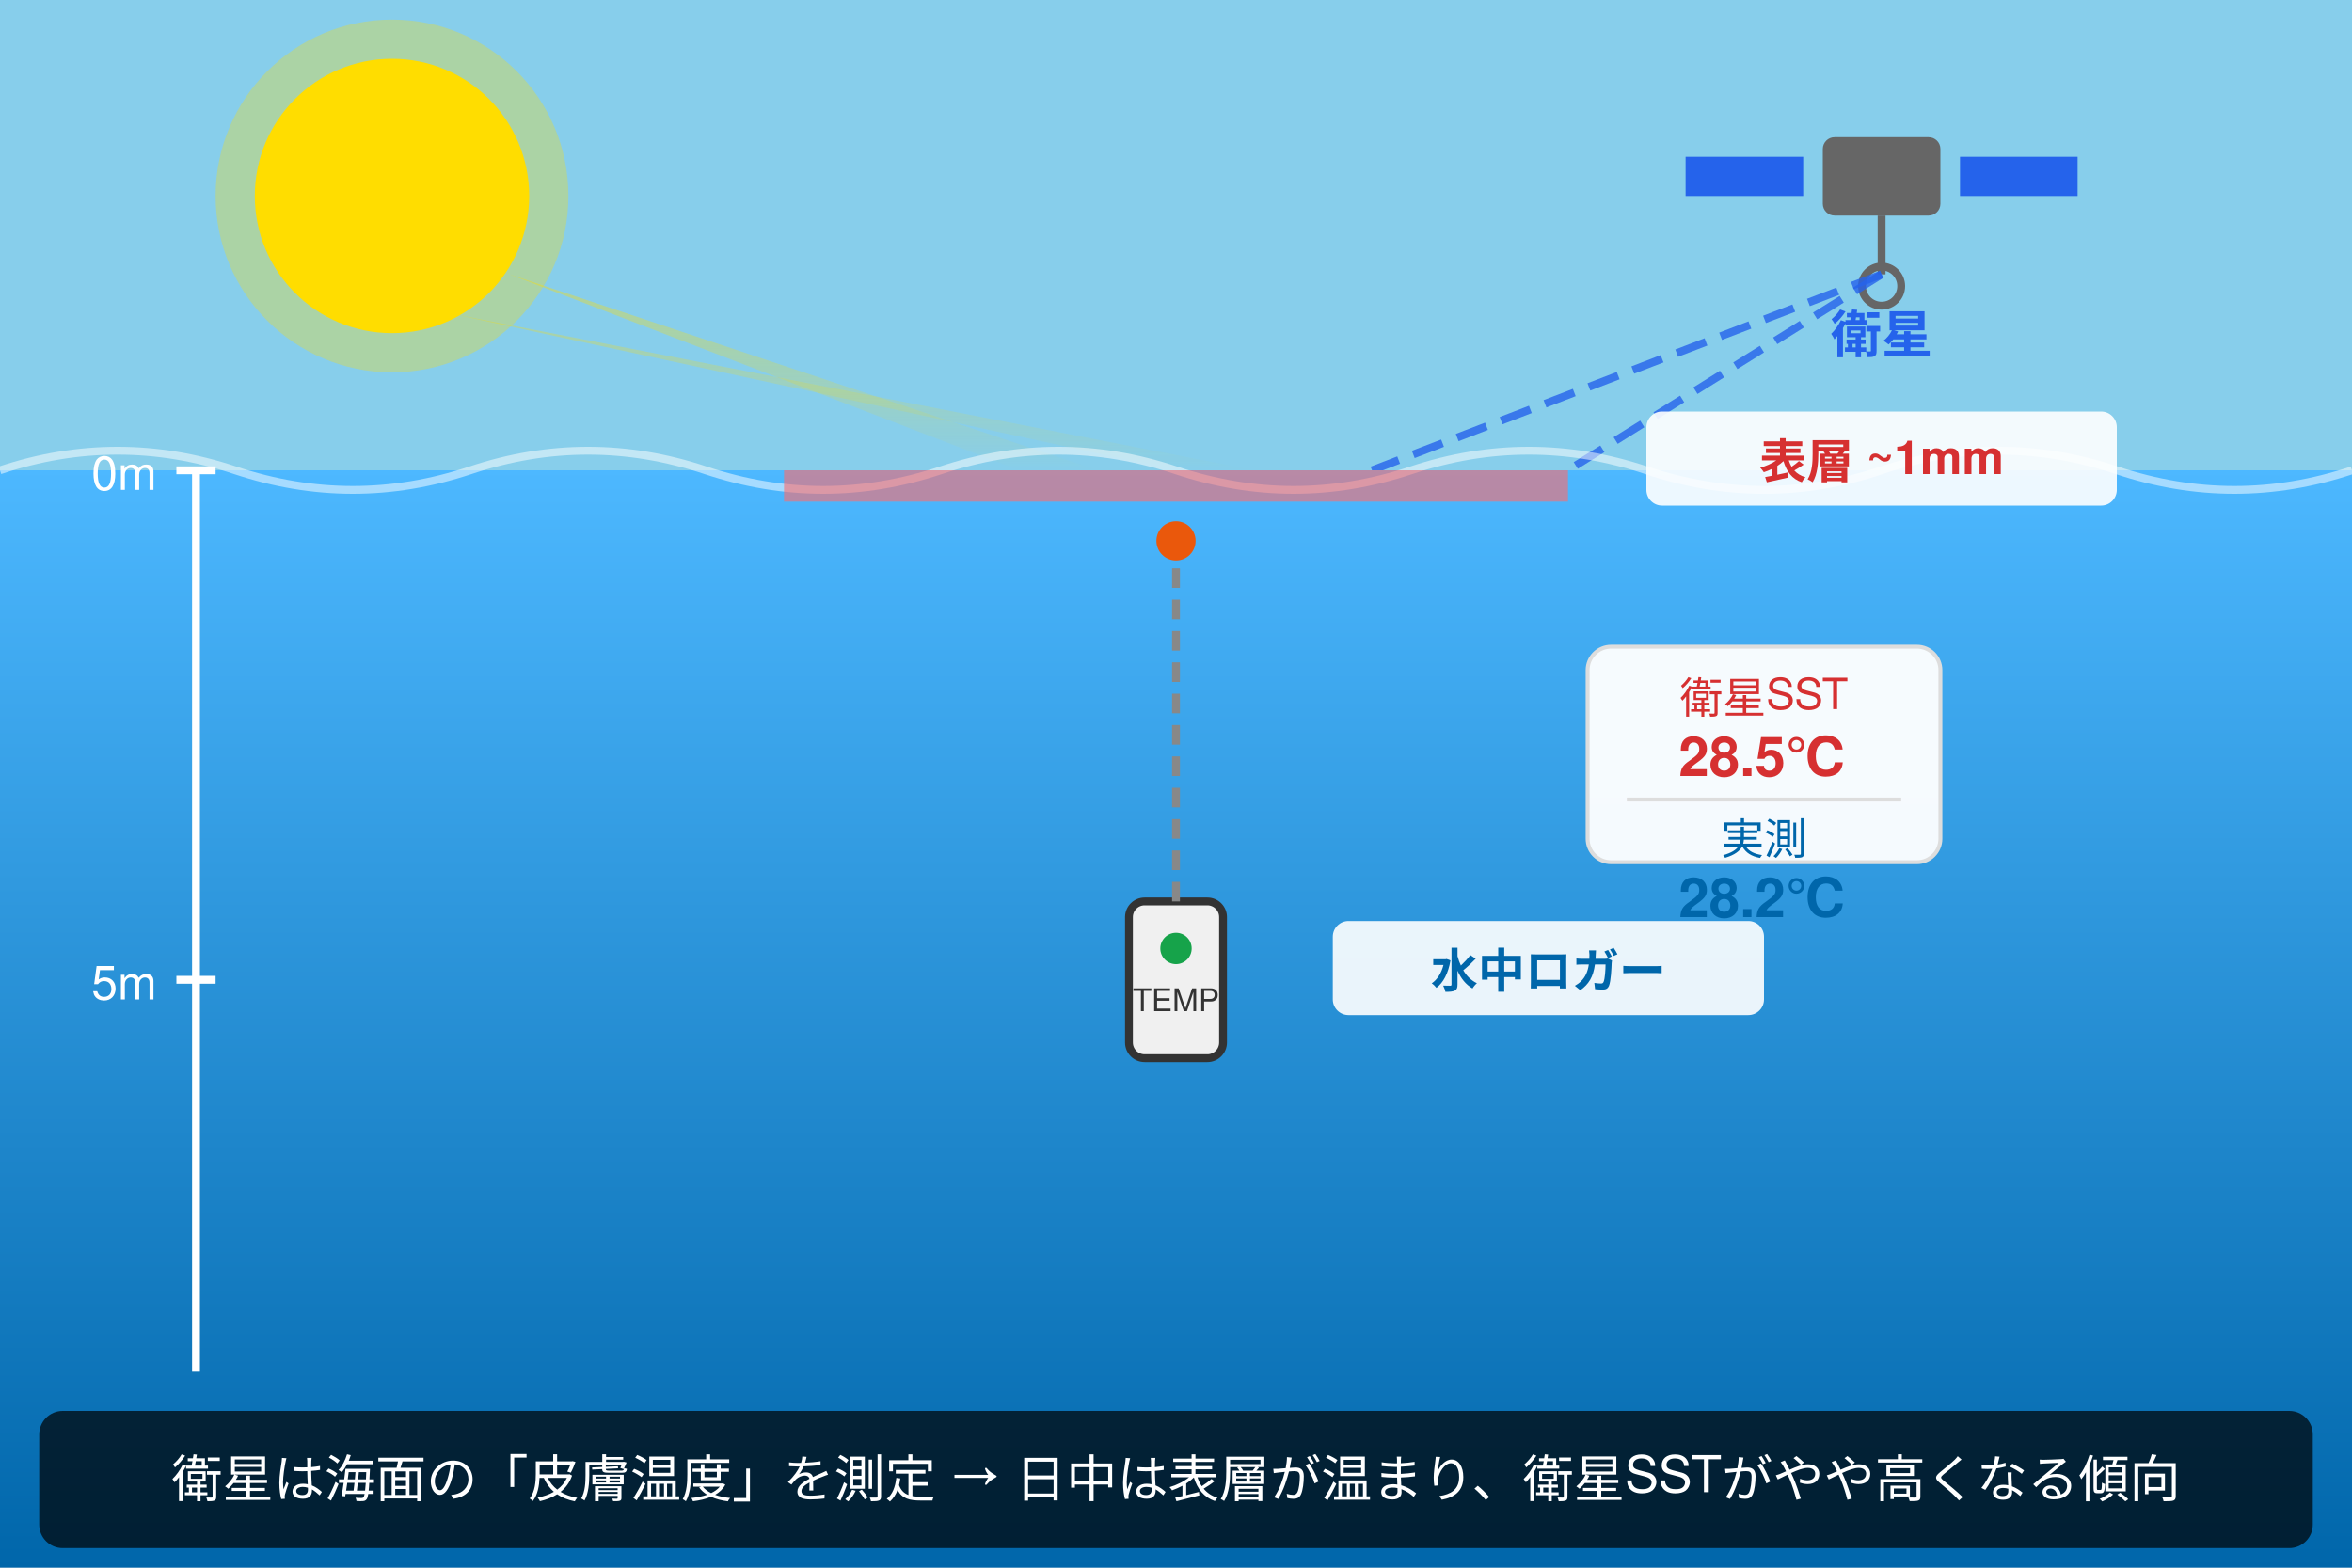
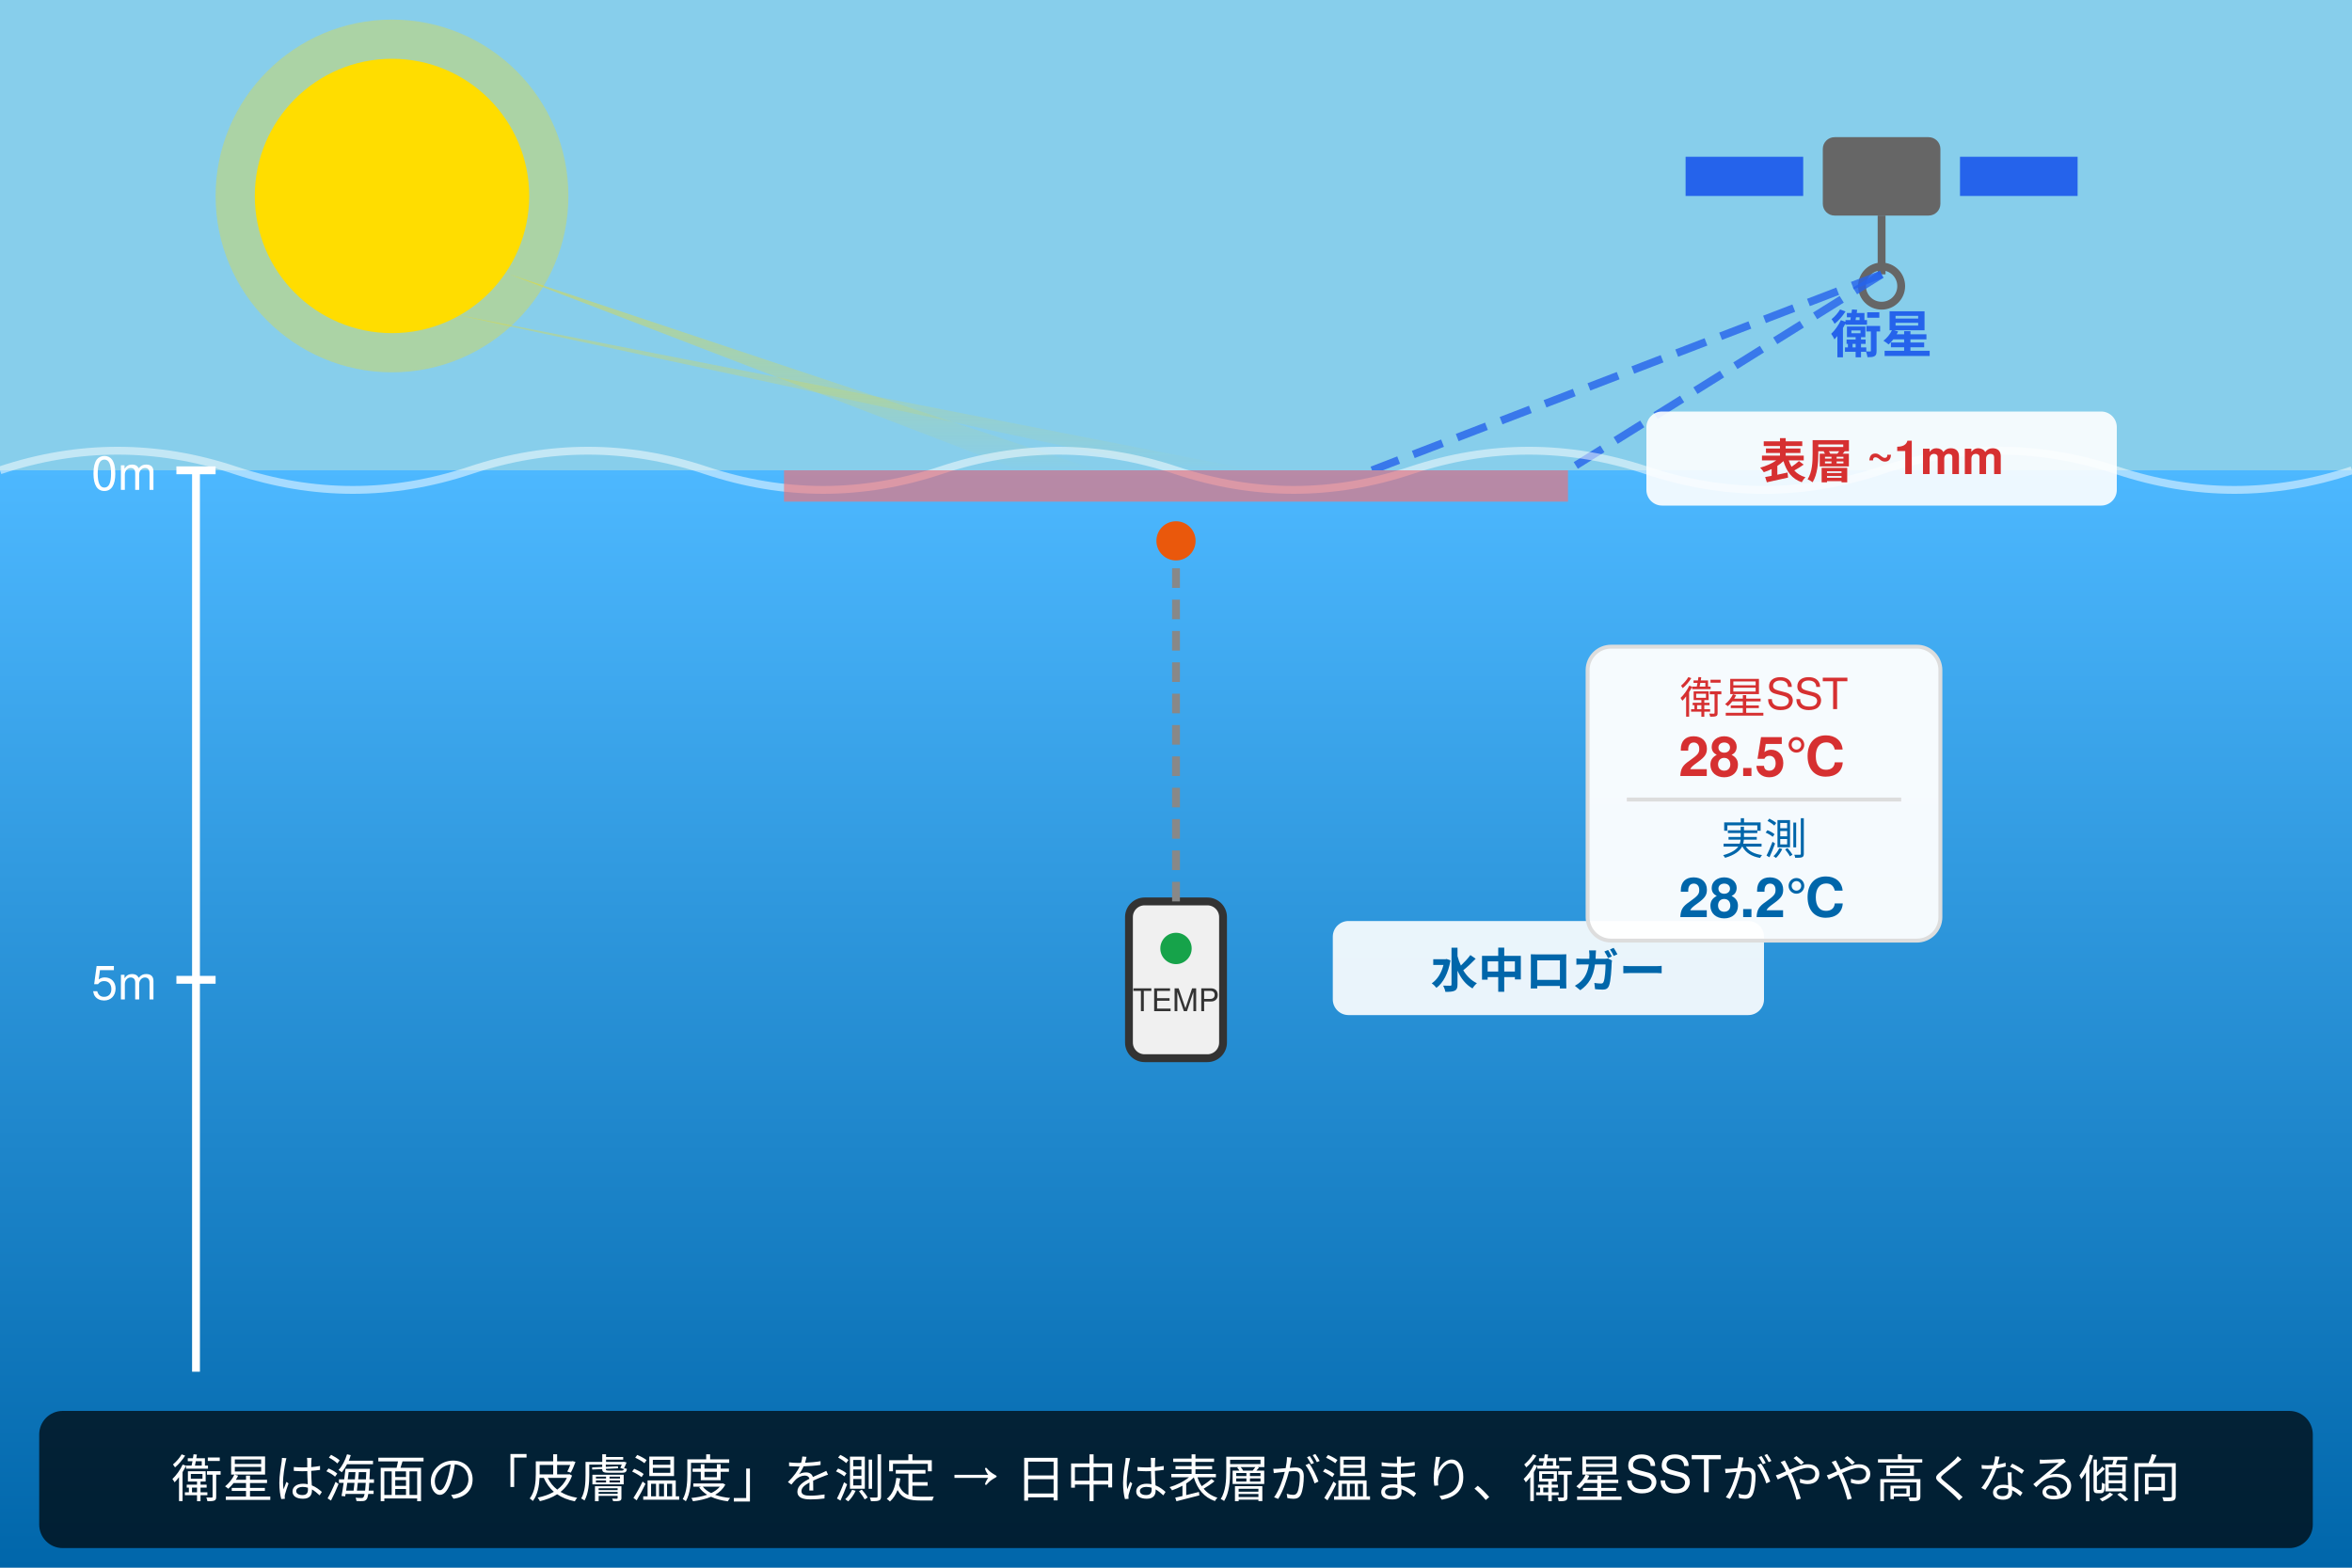
<svg xmlns="http://www.w3.org/2000/svg" viewBox="0 0 600 400" font-family="Helvetica, Arial, sans-serif">
  <defs>
    <linearGradient id="seaGrad" x1="0%" y1="0%" x2="0%" y2="100%">
      <stop offset="0%" style="stop-color:#4db8ff;stop-opacity:1" />
      <stop offset="100%" style="stop-color:#0066aa;stop-opacity:1" />
    </linearGradient>
    <linearGradient id="sunRay" x1="0%" y1="0%" x2="0%" y2="100%">
      <stop offset="0%" style="stop-color:#ffdd00;stop-opacity:0.8" />
      <stop offset="100%" style="stop-color:#ffdd00;stop-opacity:0" />
    </linearGradient>
  </defs>
  <rect x="0" y="0" width="600" height="120" fill="#87ceeb" />
  <circle cx="100" cy="50" r="35" fill="#ffdd00" />
  <circle cx="100" cy="50" r="45" fill="#ffdd00" opacity="0.3" />
  <polygon points="130,70 280,120 260,120" fill="url(#sunRay)" opacity="0.5" />
  <polygon points="115,80 320,120 300,120" fill="url(#sunRay)" opacity="0.4" />
  <g transform="translate(480, 45)">
    <rect x="-15" y="-10" width="30" height="20" fill="#666" rx="3" />
    <rect x="-50" y="-5" width="30" height="10" fill="#2563eb" />
    <rect x="20" y="-5" width="30" height="10" fill="#2563eb" />
    <line x1="0" y1="10" x2="0" y2="25" stroke="#666" stroke-width="2" />
    <circle cx="0" cy="28" r="5" fill="none" stroke="#666" stroke-width="2" />
  </g>
  <line x1="480" y1="70" x2="350" y2="120" stroke="#2563eb" stroke-width="2" stroke-dasharray="8,4" opacity="0.8" />
  <line x1="480" y1="70" x2="400" y2="120" stroke="#2563eb" stroke-width="2" stroke-dasharray="8,4" opacity="0.8" />
  <rect x="0" y="120" width="600" height="280" fill="url(#seaGrad)" />
  <path d="M0,120 Q30,110 60,120 T120,120 T180,120 T240,120 T300,120 T360,120 T420,120 T480,120 T540,120 T600,120" fill="none" stroke="#fff" stroke-width="2" opacity="0.5" />
  <rect x="200" y="120" width="200" height="8" fill="#ff6b6b" opacity="0.6" />
  <g transform="translate(300, 250)">
    <rect x="-12" y="-20" width="24" height="40" fill="#f0f0f0" stroke="#333" stroke-width="2" rx="4" />
    <circle cx="0" cy="-8" r="4" fill="#16a34a" />
    <text x="0" y="8" text-anchor="middle" font-size="8" fill="#333">TEMP</text>
  </g>
  <line x1="300" y1="230" x2="300" y2="140" stroke="#888" stroke-width="2" stroke-dasharray="5,3" />
  <circle cx="300" cy="138" r="5" fill="#ea580c" />
  <line x1="50" y1="120" x2="50" y2="350" stroke="#fff" stroke-width="2" />
  <line x1="45" y1="120" x2="55" y2="120" stroke="#fff" stroke-width="2" />
  <line x1="45" y1="250" x2="55" y2="250" stroke="#fff" stroke-width="2" />
  <text x="40" y="125" text-anchor="end" font-size="12" fill="#fff">0m</text>
  <text x="40" y="255" text-anchor="end" font-size="12" fill="#fff">5m</text>
  <text x="480" y="90" text-anchor="middle" font-size="13" fill="#2563eb" font-weight="bold">衛星</text>
  <rect x="420" y="105" width="120" height="24" fill="rgba(255,255,255,0.9)" rx="4" />
  <text x="480" y="122" text-anchor="middle" font-size="12" fill="#d63031" font-weight="bold">表層 ~1mm</text>
  <rect x="340" y="235" width="110" height="24" fill="rgba(255,255,255,0.9)" rx="4" />
  <text x="395" y="252" text-anchor="middle" font-size="12" fill="#0066aa" font-weight="bold">水中ロガー</text>
  <g transform="translate(450, 180)">
-     <rect x="-45" y="-15" width="90" height="55" fill="rgba(255,255,255,0.95)" rx="6" stroke="#ddd" />
+     <rect x="-45" y="-15" width="90" height="75" fill="rgba(255,255,255,0.95)" rx="6" stroke="#ddd" />
    <text x="0" y="2" text-anchor="middle" font-size="11" fill="#d63031">衛星SST</text>
    <text x="0" y="18" text-anchor="middle" font-size="14" fill="#d63031" font-weight="bold">28.5℃</text>
    <line x1="-35" y1="24" x2="35" y2="24" stroke="#ddd" />
    <text x="0" y="38" text-anchor="middle" font-size="11" fill="#0066aa">実測</text>
    <text x="0" y="54" text-anchor="middle" font-size="14" fill="#0066aa" font-weight="bold">28.2℃</text>
  </g>
  <rect x="10" y="360" width="580" height="35" fill="rgba(0,0,0,0.7)" rx="6" />
  <text x="300" y="382" text-anchor="middle" font-size="13" fill="#fff">
    衛星は海面の「皮膚温度」を測定 → 日中は表層が温まり、衛星SSTがやや高くなる傾向
  </text>
</svg>
